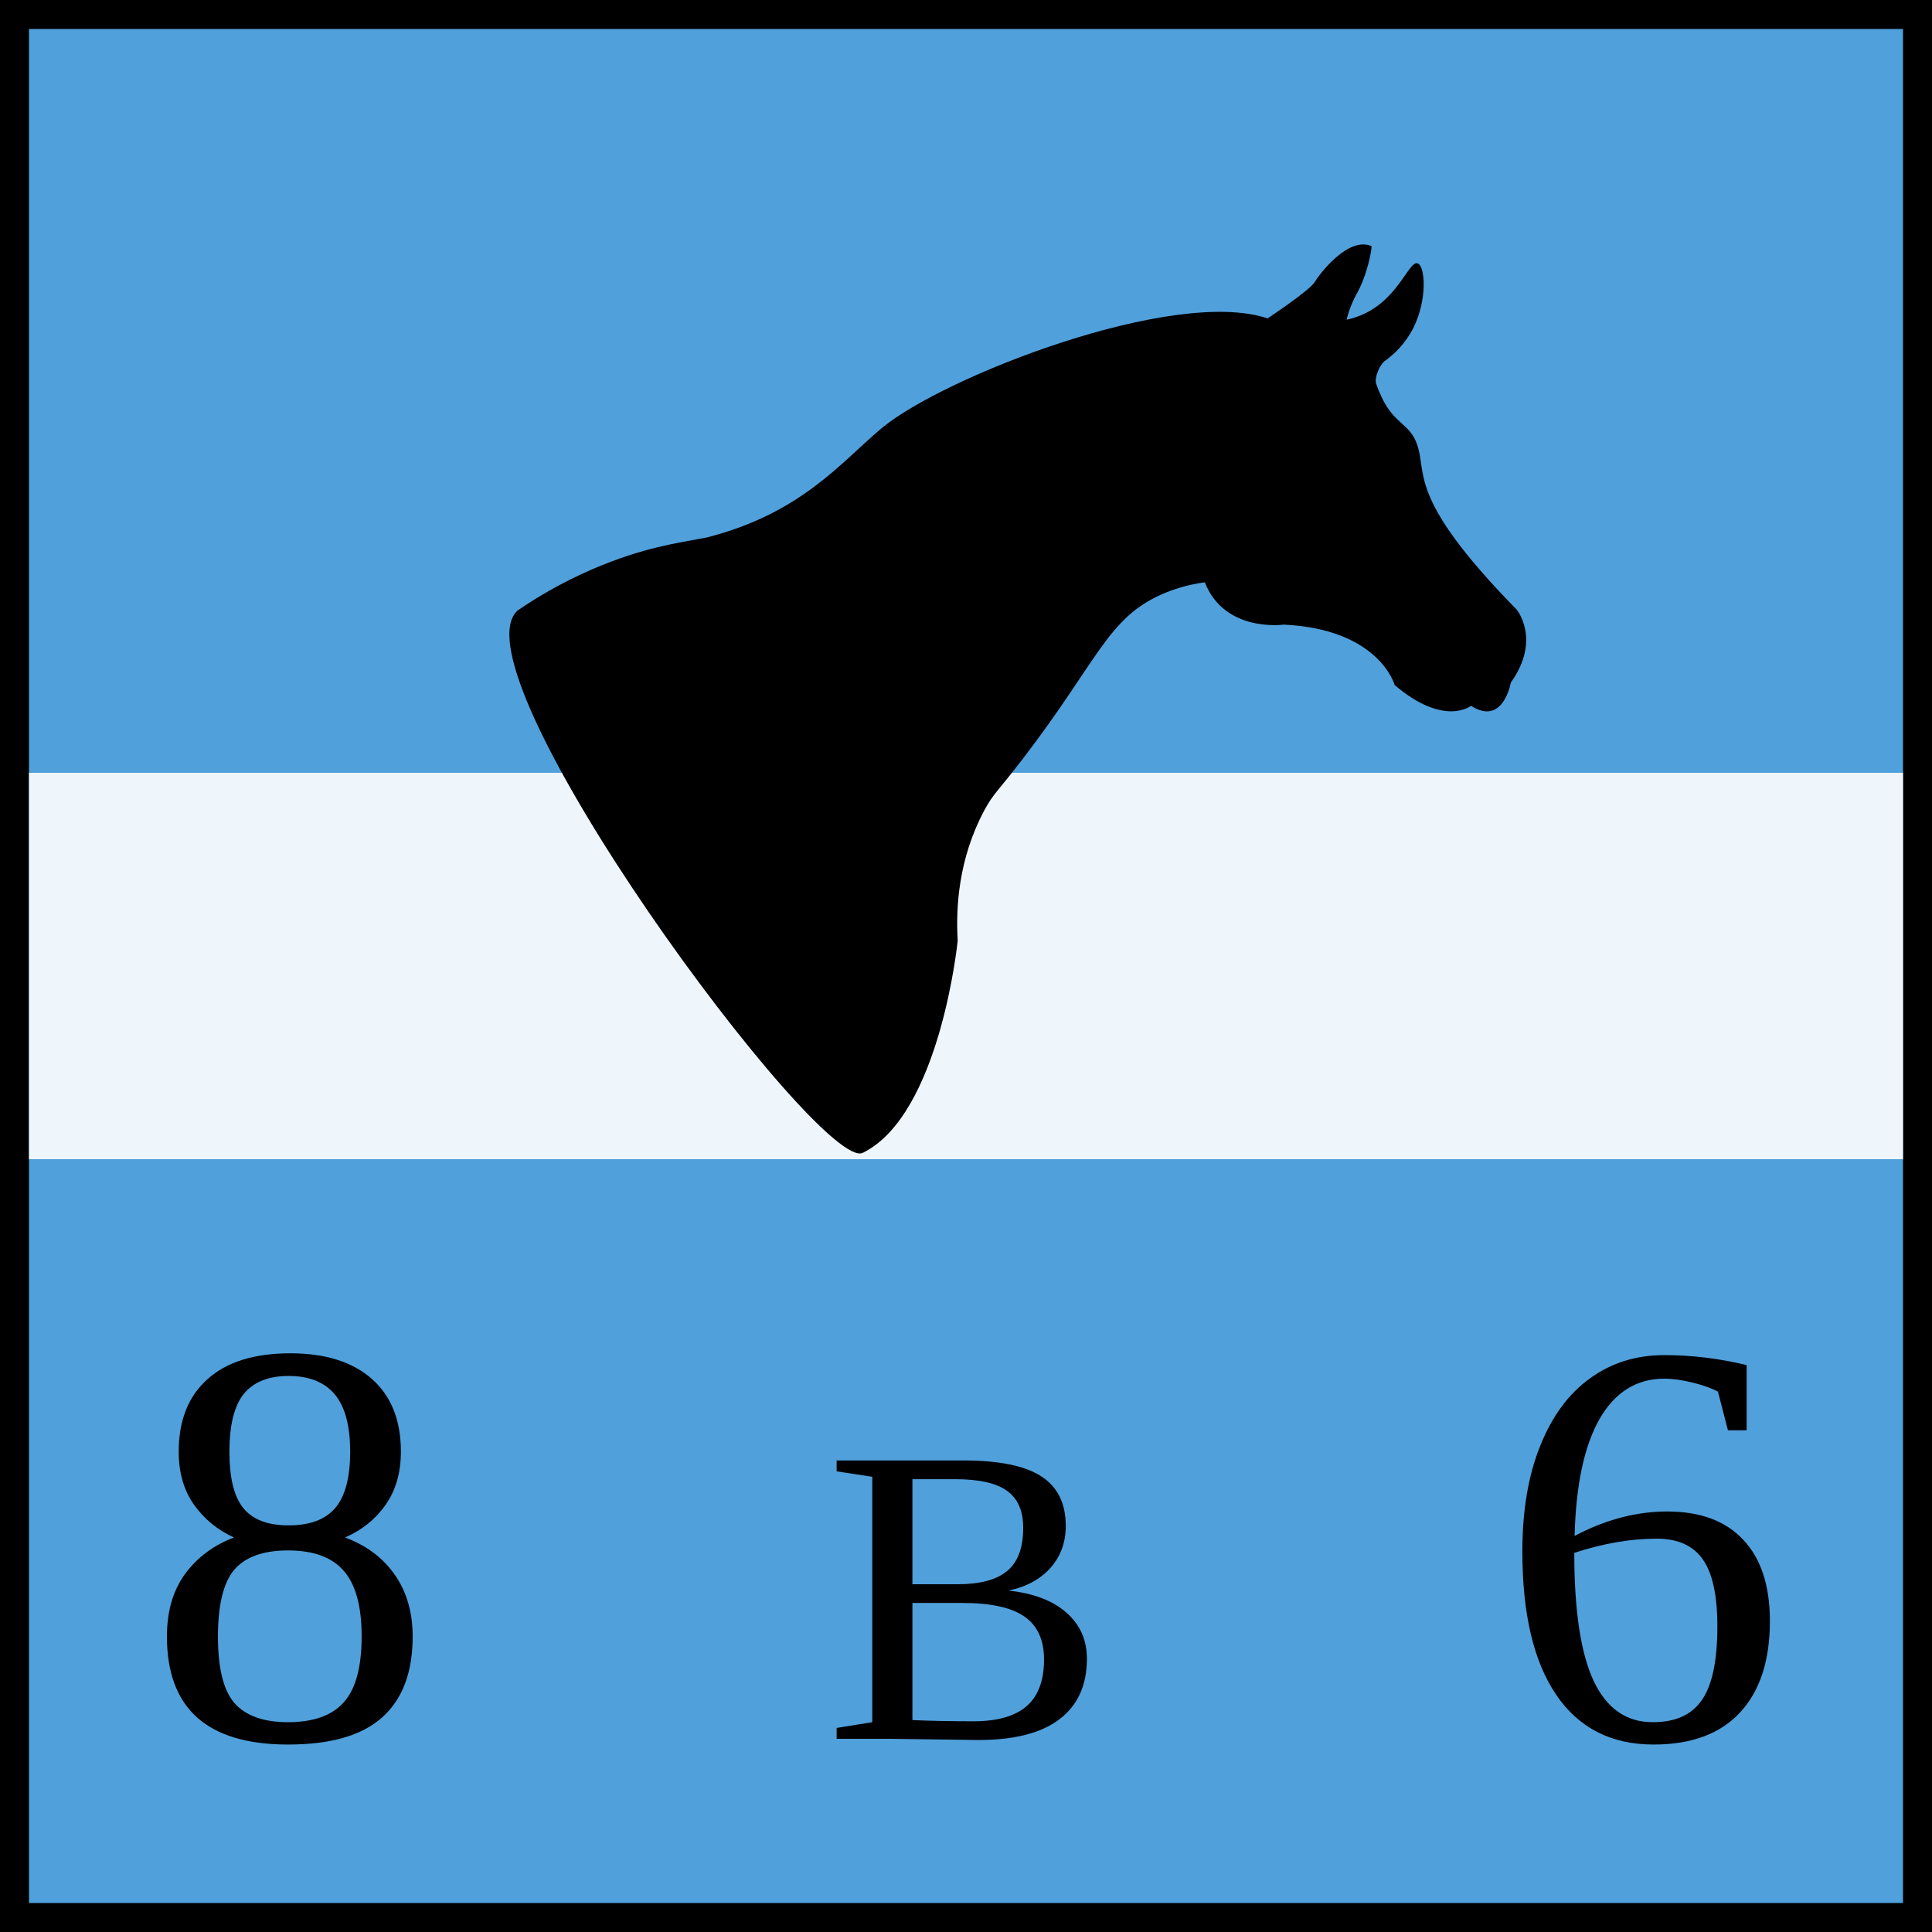
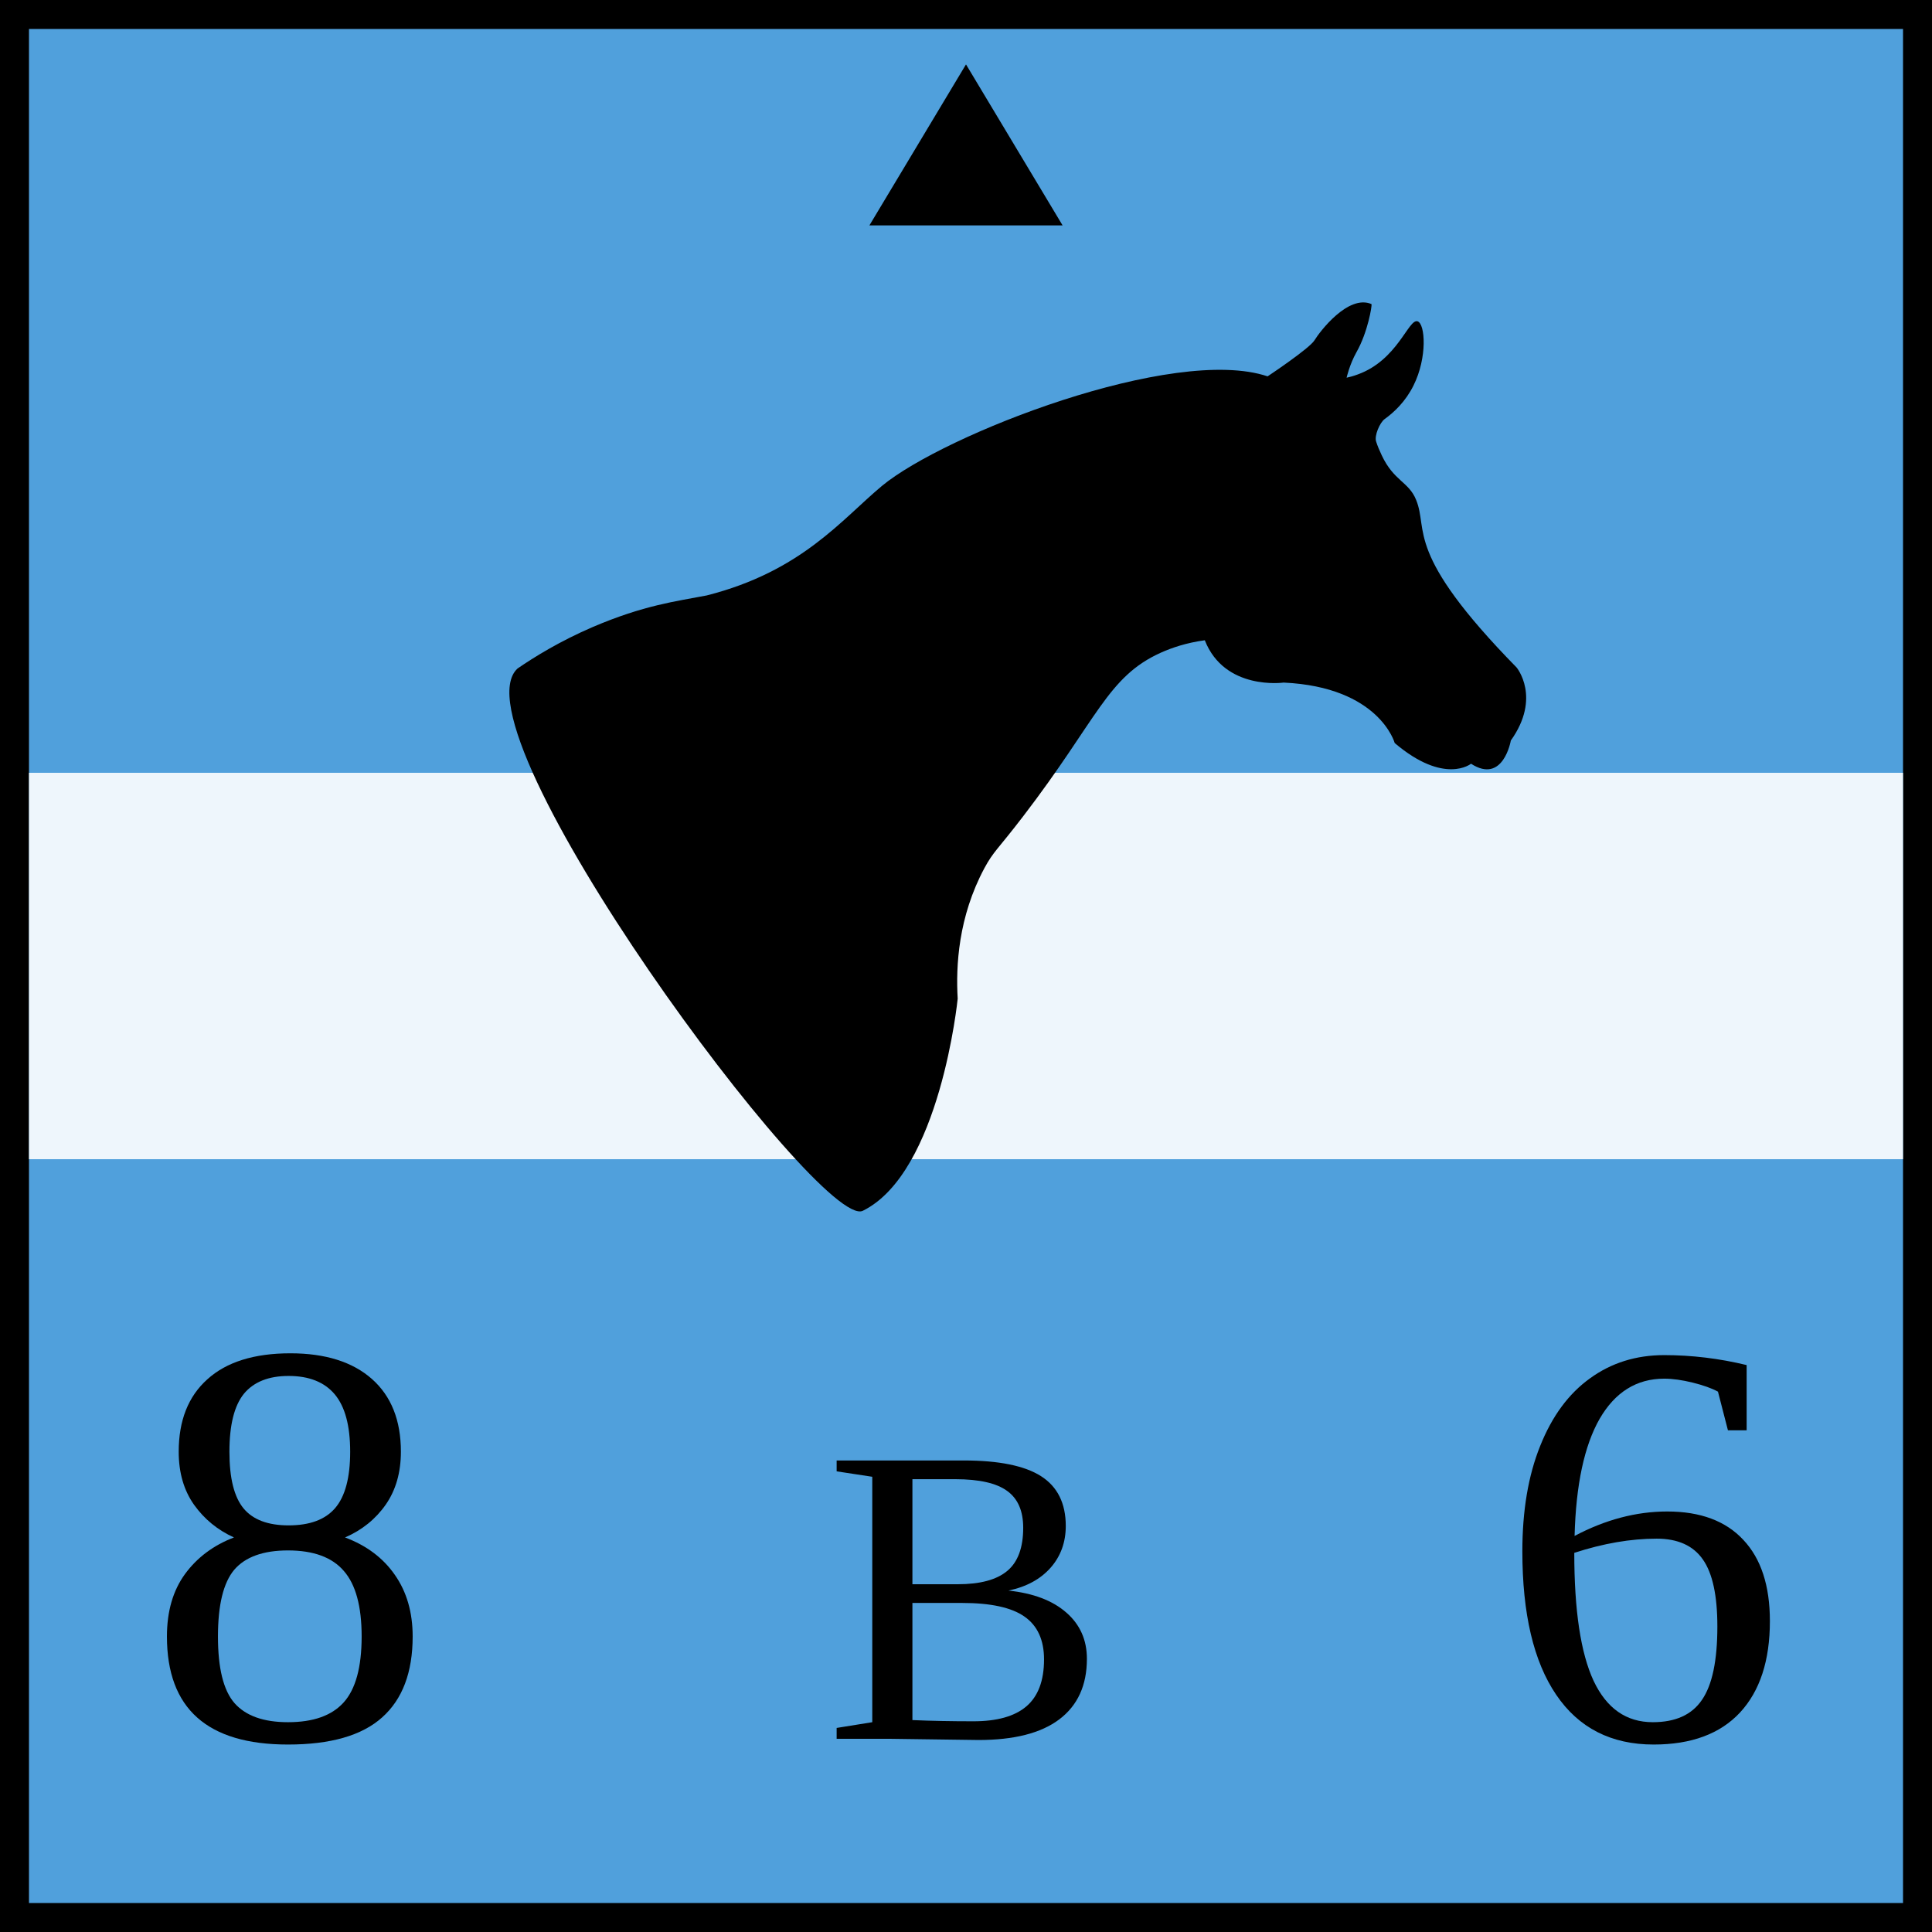
<svg xmlns="http://www.w3.org/2000/svg" width="60" height="60">
  <rect width="100%" height="100%" fill="rgb(80,160,220)" stroke="black" stroke-width="3%" />
+   <g id="facing_arrow">
+     <polygon points="30,2 33,7 27,7" />
+   </g>
  <g id="scale" transform="scale(0.6)">
    <g>
      <rect id="ineffective" x="1.5" y="40" height="20" width="97" fill="white" opacity="0.9" />
    </g>
-     <g transform="translate(20,5) scale(0.1,0.1)">
+     <g transform="translate(20,8) scale(0.1,0.1)">
      <path id="horse_path" d="M533.7,86.3c4,1.2,5.2,18.7-2.1,33.3         c-4.1,8.2-9.9,13.7-14.9,17.3c-2.5,1.8-5.5,8.7-4.4,11.7c0.7,2.2,1.7,4.6,2.9,7.1c6.3,13.4,14,13.6,17.8,23.1         c6.5,15.9-6.4,27.1,52,86.7c0,0,12.9,15.5-3,37.8c0,0-3.9,22.8-20.6,12c0,0-13.7,11.2-39.5-10.7c0,0-7.9-29-57.5-31.3         c0,0-30.5,4.3-40.8-21.9c-9.6,1.3-17.1,3.9-22.7,6.4c-27.8,12.5-32.8,34.5-71.3,84.7c-13.4,17.5-15.3,18-20.1,26.9         c-13.5,25.2-14.8,50.6-13.8,67.5c0,0-9,90-49.1,109.8C224.7,557.5,32.9,297.9,67.9,266c8.6-5.9,21.8-14.1,39-21.5         c26.5-11.3,42.8-13.2,58.9-16.3c49.2-12.5,69.8-39.3,90.7-56.7c32.1-26.6,151.1-73,199.6-56.7c0,0,21.7-14.4,24.3-18.7         c2.6-4.3,17.4-23.9,29.5-18.7c0.3,0.8-1.9,14.5-7.8,24.9c-3.6,6.4-5.1,13.2-5.1,13.2c1.4-0.3,3.4-0.8,5.8-1.7         C523.5,106.3,529,84.9,533.7,86.3z" />
    </g>
    <g id="attributes" text-anchor="middle" font-size="30">
      <g id="shield_wall_defense">
        <text x="85" y="90">6</text>
      </g>
      <g id="shield_wall_attack">
        <text x="15" y="90">8</text>
      </g>
      <g id="morale_rating">
        <text x="50" y="90" font-size="22">B</text>
      </g>
    </g>
  </g>
</svg>
